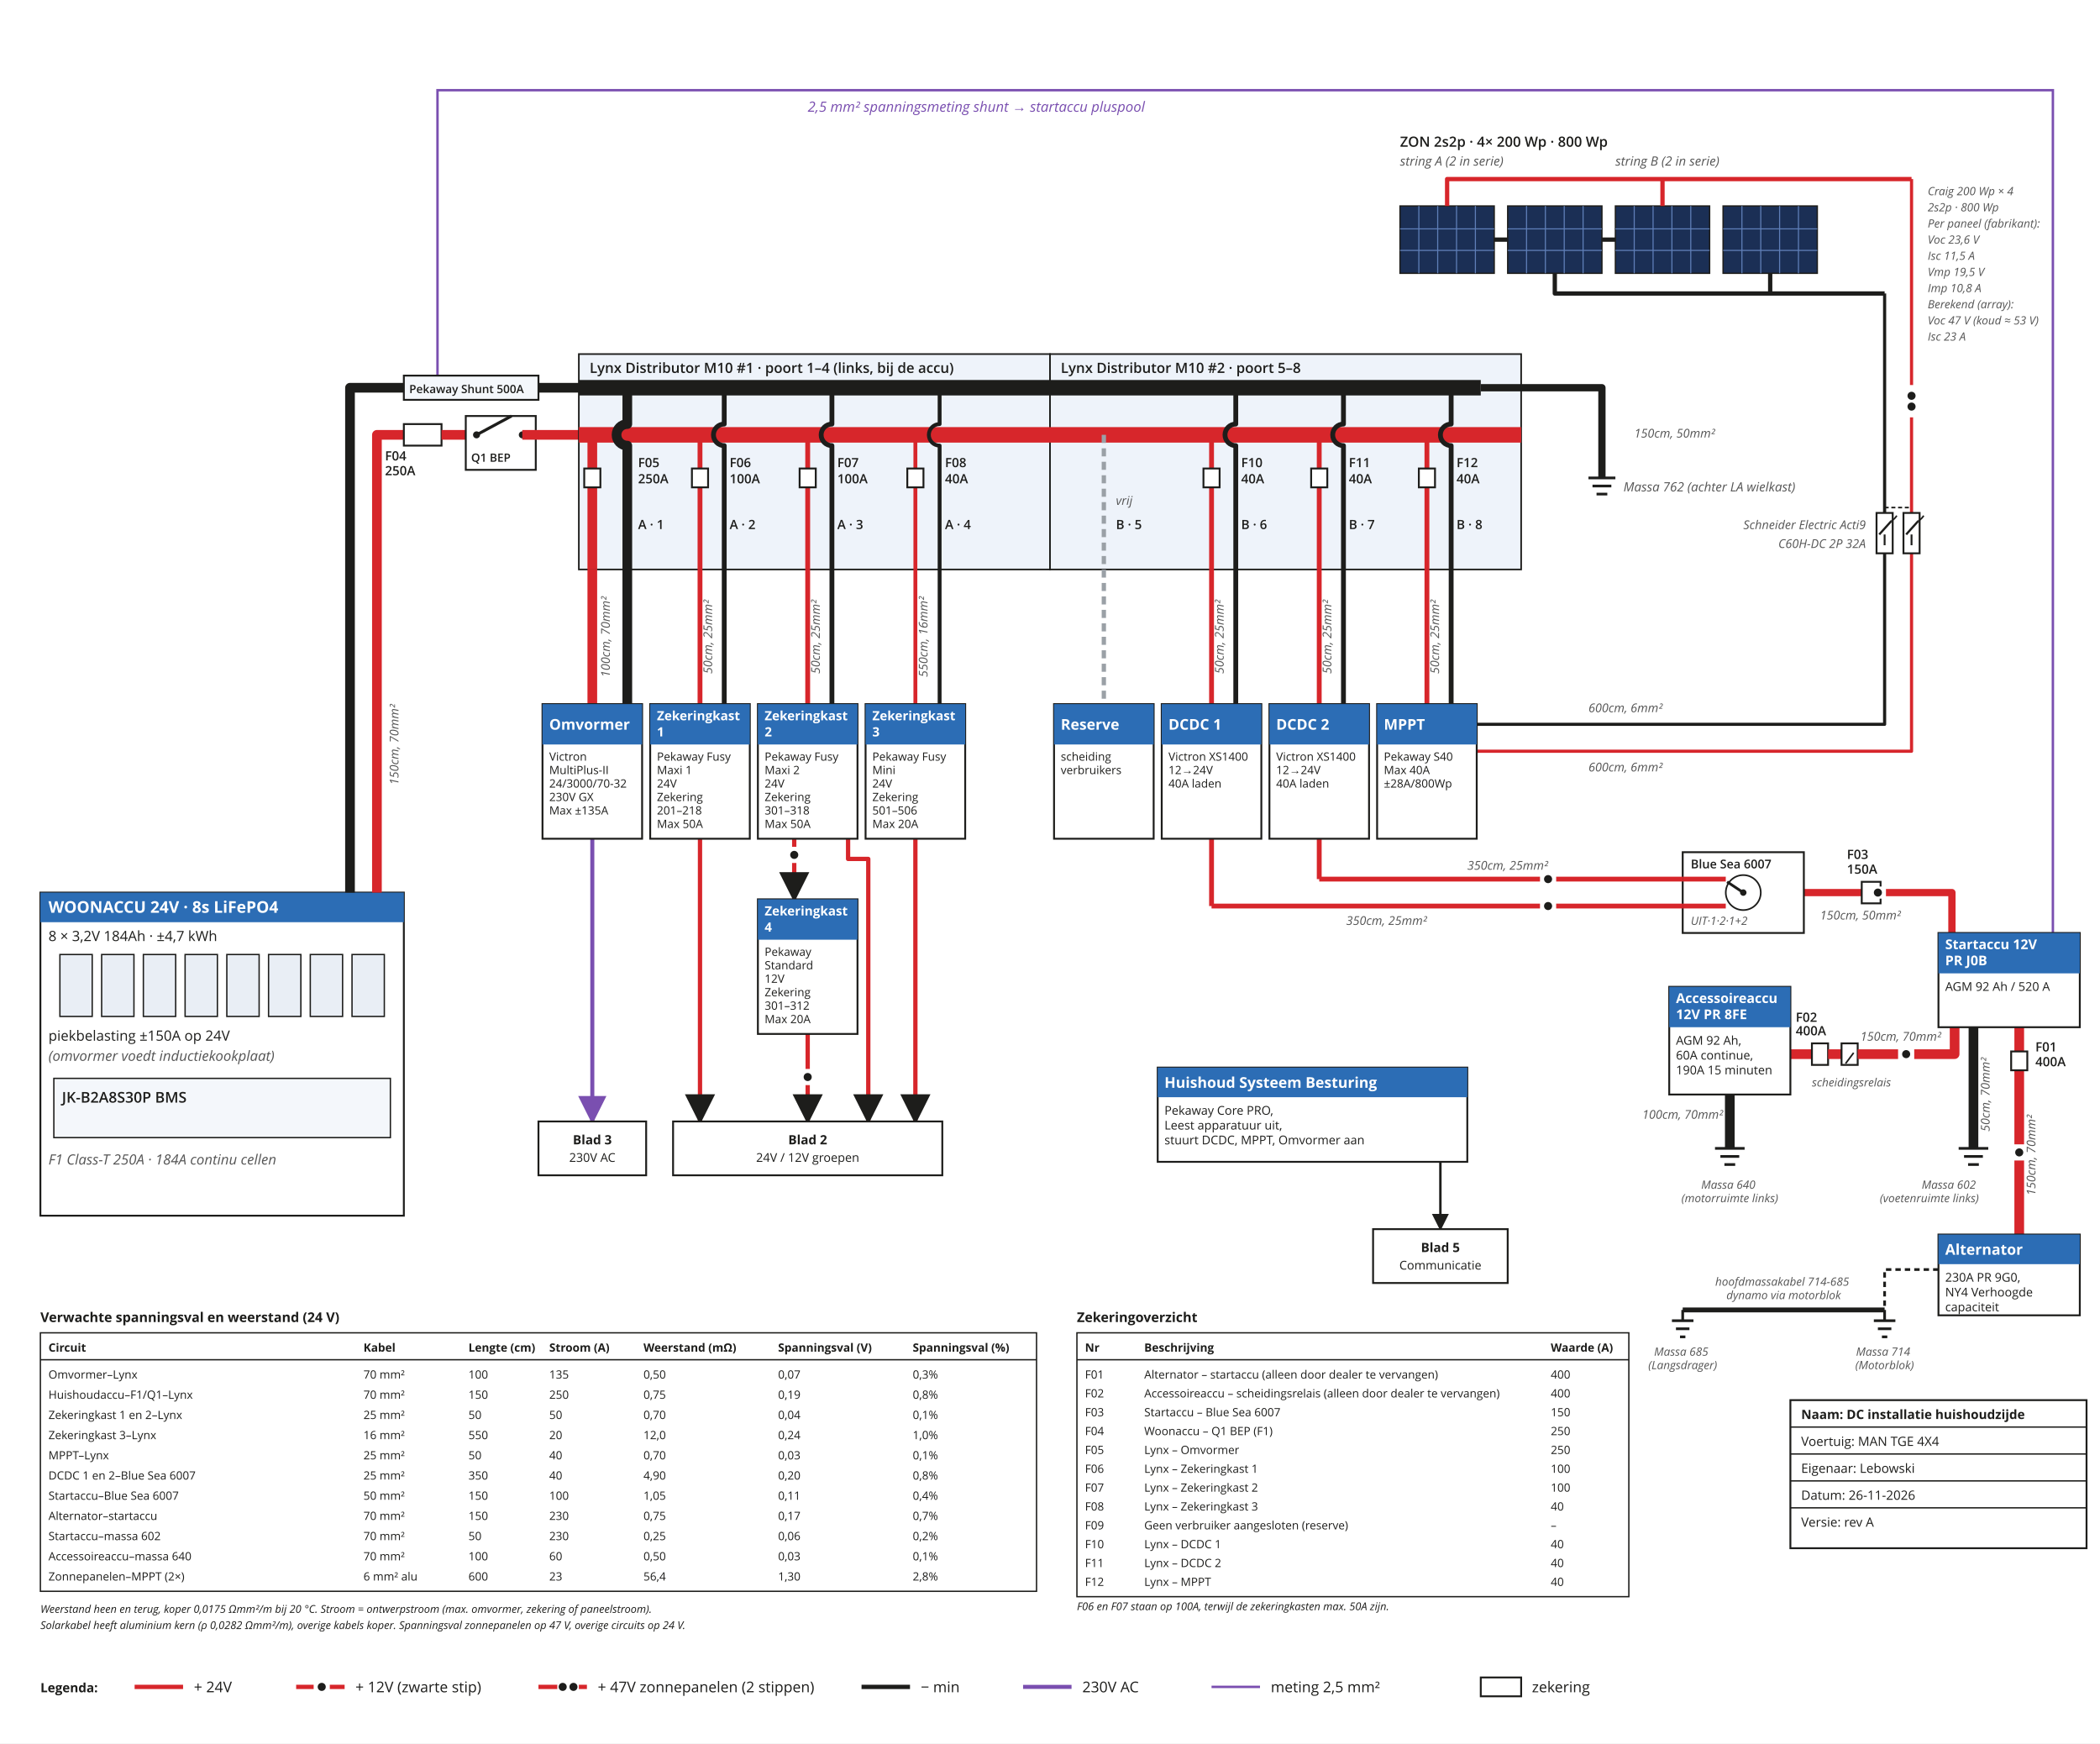
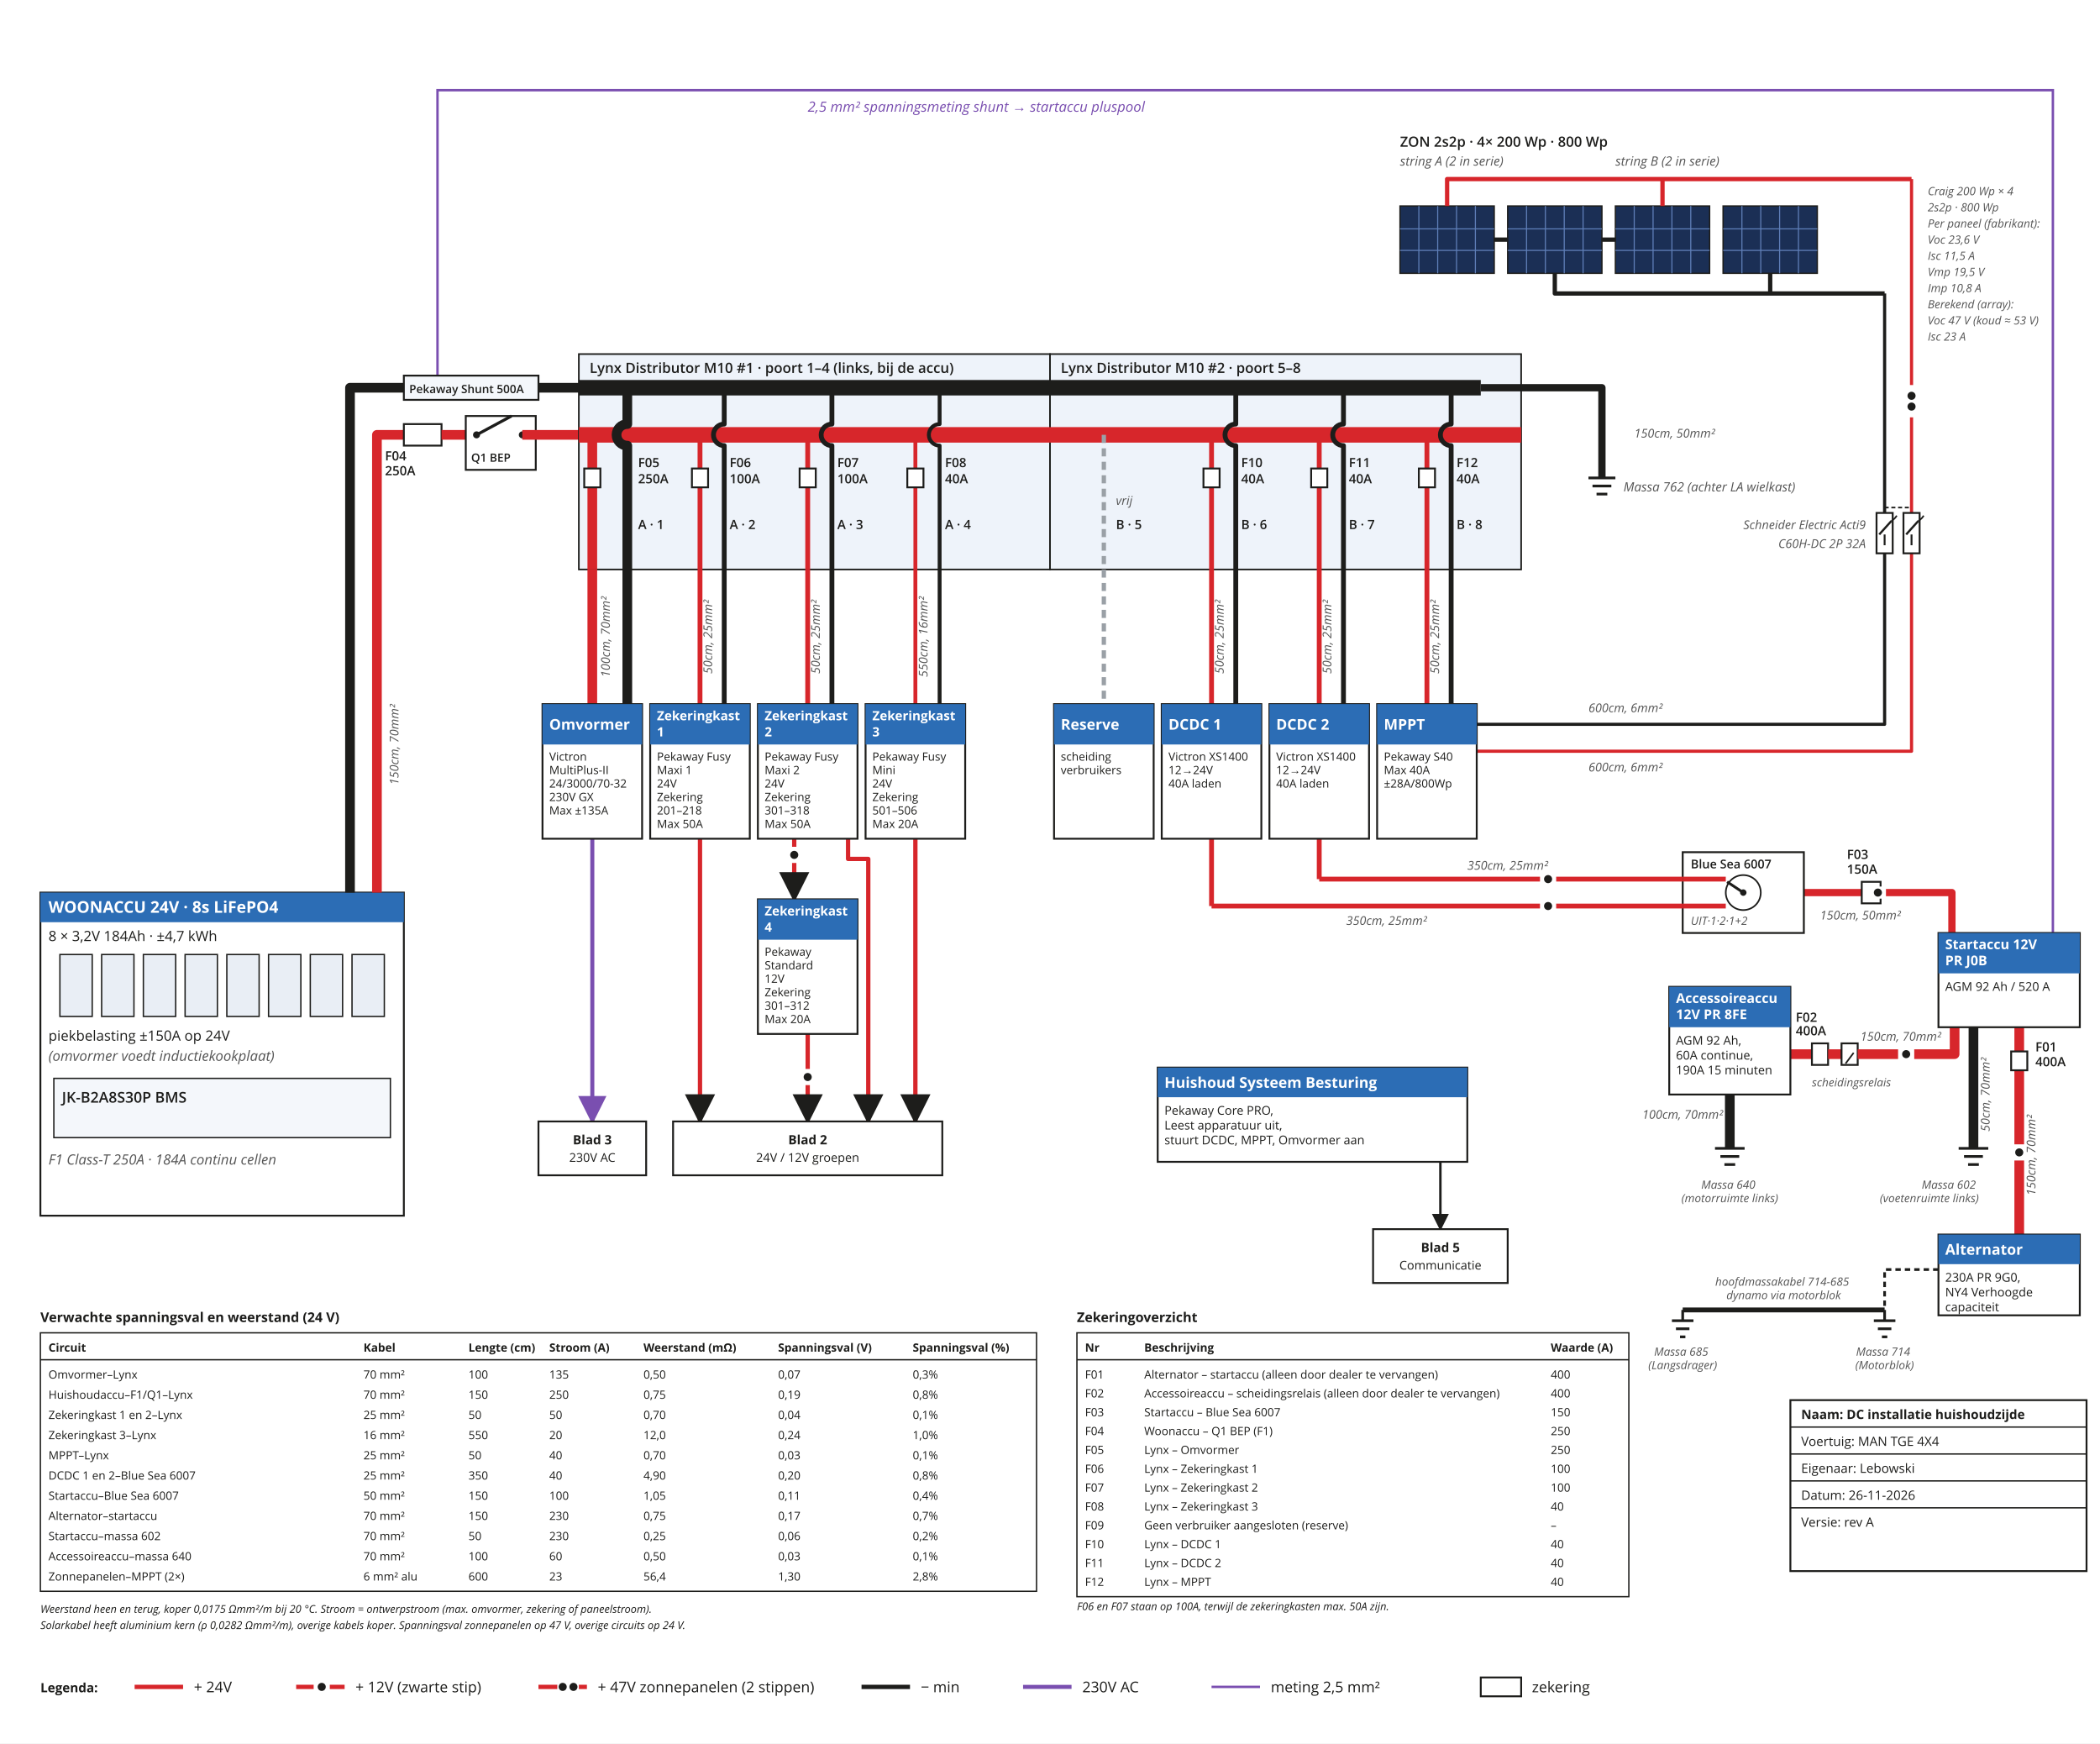
<svg xmlns="http://www.w3.org/2000/svg" viewBox="0 0 1560 1295" role="img" aria-label="Blad 1 energie en laden: woonaccu links onder, Lynx A en B midden met poorten 1 tot 8, zon 2s2p rechtsboven, 12V voertuigdelen rechts.">
  <rect width="100%" height="100%" fill="#fff" />
  <defs>
    <style>.p{stroke:#d7262b;stroke-width:3.2;fill:none;stroke-linejoin:round}
.n{stroke:#1d1d1b;stroke-width:3.2;fill:none;stroke-linejoin:round}
.ac{stroke:#7a4fb0;stroke-width:3;fill:none}
.box{fill:#fff;stroke:#1d1d1b;stroke-width:1.4}
.hd{fill:#2c6db5}
.ht{fill:#fff;font:700 12px 'Open Sans',Arial,sans-serif}
.bt{fill:#1d1d1b;font:400 11px 'Open Sans',Arial,sans-serif}
.lb{fill:#1d1d1b;font:600 11px 'Open Sans',Arial,sans-serif}
.cb{fill:#555;font:italic 400 10.5px 'Open Sans',Arial,sans-serif}
.fz{fill:#fff;stroke:#1d1d1b;stroke-width:1.4}
.fr{fill:#eef3fa;stroke:#1d1d1b;stroke-width:1.2}
.pv{fill:#1b2f55;stroke:#1d1d1b}
</style>
    <marker id="ar" viewBox="0 0 10 10" refX="9" refY="5" markerWidth="7" markerHeight="7" orient="auto-start-reverse">
      <path d="M0 0L10 5L0 10z" fill="#1d1d1b" />
    </marker>
    <marker id="arp" viewBox="0 0 10 10" refX="9" refY="5" markerWidth="7" markerHeight="7" orient="auto-start-reverse">
      <path d="M0 0L10 5L0 10z" fill="#7a4fb0" />
    </marker>
    <g id="pvp">
      <rect width="70" height="50" class="pv" />
      <path d="M0 17H70M0 33H70M14 0V50M28 0V50M42 0V50M56 0V50" stroke="#5f7fb8" stroke-width=".8" />
    </g>
  </defs>
  <g transform="translate(0,93)">
    <use href="#pvp" x="1040" y="60" />
    <use href="#pvp" x="1120" y="60" />
    <use href="#pvp" x="1200" y="60" />
    <use href="#pvp" x="1280" y="60" />
    <path d="M1110 85H1120" class="n" />
    <path d="M1190 85H1200" class="n" />
    <path d="M1075 60V40H1420" class="p" />
    <path d="M1155 110V125H1400" class="n" />
    <path d="M1235 60V40" class="p" />
    <path d="M1315 110V125" class="n" />
    <text x="1432" y="52" class="cb" style="font-size:8.5px">Craig 200 Wp × 4</text>
    <text x="1432" y="64" class="cb" style="font-size:8.5px">2s2p · 800 Wp</text>
    <text x="1432" y="76" class="cb" style="font-size:8.5px">Per paneel (fabrikant):</text>
    <text x="1432" y="88" class="cb" style="font-size:8.5px">Voc 23,6 V</text>
    <text x="1432" y="100" class="cb" style="font-size:8.5px">Isc 11,5 A</text>
    <text x="1432" y="112" class="cb" style="font-size:8.5px">Vmp 19,5 V</text>
    <text x="1432" y="124" class="cb" style="font-size:8.5px">Imp 10,8 A</text>
    <text x="1432" y="136" class="cb" style="font-size:8.5px">Berekend (array):</text>
    <text x="1432" y="148" class="cb" style="font-size:8.5px">Voc 47 V (koud ≈ 53 V)</text>
    <text x="1432" y="160" class="cb" style="font-size:8.5px">Isc 23 A</text>
    <text x="1040" y="30" class="cb" style="font-size:9.5px">string A (2 in serie)</text>
    <text x="1200" y="30" class="cb" style="font-size:9.5px">string B (2 in serie)</text>
    <text x="1040" y="16" class="lb" style="font-size:10.5px">ZON 2s2p · 4× 200 Wp · 800 Wp</text>
    <path d="M1420 40V465H1097" class="p" style="stroke-width:2.34" />
    <rect x="1415.5" y="193" width="9" height="24" fill="#fff" />
    <circle cx="1420" cy="201" r="3" fill="#1d1d1b" />
    <circle cx="1420" cy="209" r="3" fill="#1d1d1b" />
    <text x="1180" y="480" class="cb" style="font-size:9px">600cm, 6mm²</text>
    <path d="M1400 125V445H1097" class="n" style="stroke-width:2.34" />
    <text x="1180" y="436" class="cb" style="font-size:9px">600cm, 6mm²</text>
    <path d="M1400 284H1420" stroke="#1d1d1b" stroke-width="1.2" stroke-dasharray="3 2" />
    <rect x="1394" y="288" width="12" height="30" fill="#fff" stroke="#1d1d1b" stroke-width="1.4" />
    <path d="M1400 312V304" stroke="#1d1d1b" stroke-width="1.4" />
    <path d="M1396 304L1405 294" stroke="#1d1d1b" stroke-width="1.6" />
    <path d="M1405 294Q1408 292 1409 290" stroke="#1d1d1b" stroke-width="1.2" fill="none" />
    <rect x="1414" y="288" width="12" height="30" fill="#fff" stroke="#1d1d1b" stroke-width="1.4" />
    <path d="M1420 312V304" stroke="#1d1d1b" stroke-width="1.4" />
    <path d="M1416 304L1425 294" stroke="#1d1d1b" stroke-width="1.6" />
    <path d="M1425 294Q1428 292 1429 290" stroke="#1d1d1b" stroke-width="1.2" fill="none" />
    <path d="M1070 770V820" stroke="#1d1d1b" stroke-width="1.8" marker-end="url(#ar)" />
    <rect x="1020" y="820" width="100" height="40" class="box" />
    <text x="1070" y="837" text-anchor="middle" class="ht" style="font-size:9.5px;fill:#1d1d1b">Blad 5</text>
    <text x="1070" y="850" text-anchor="middle" class="bt" style="font-size:9px">Communicatie</text>
    <text x="1386" y="300" class="cb" style="font-size:9px" text-anchor="end">Schneider Electric Acti9</text>
    <text x="1386" y="314" class="cb" style="font-size:9px" text-anchor="end">C60H-DC 2P 32A</text>
    <path d="M325 187V-26H1525V600" stroke="#7a4fb0" stroke-width="1.8" fill="none" />
    <text x="600" y="-10" class="cb" style="fill:#7a4fb0">2,5 mm² spanningsmeting shunt → startaccu pluspool</text>
    <g transform="translate(0,-70)">
      <rect x="30" y="640" width="270" height="240" class="box" />
      <rect x="30" y="640" width="270" height="22" class="hd" />
      <text x="36" y="655" class="ht">WOONACCU 24V · 8s LiFePO4</text>
      <text x="36" y="676" class="bt" style="font-size:10.5px">8 × 3,2V 184Ah · ±4,7 kWh</text>
      <rect x="44.5" y="686" width="24" height="46" fill="#e9eef5" stroke="#1d1d1b" />
      <rect x="75.5" y="686" width="24" height="46" fill="#e9eef5" stroke="#1d1d1b" />
      <rect x="106.5" y="686" width="24" height="46" fill="#e9eef5" stroke="#1d1d1b" />
      <rect x="137.5" y="686" width="24" height="46" fill="#e9eef5" stroke="#1d1d1b" />
      <rect x="168.5" y="686" width="24" height="46" fill="#e9eef5" stroke="#1d1d1b" />
      <rect x="199.5" y="686" width="24" height="46" fill="#e9eef5" stroke="#1d1d1b" />
      <rect x="230.5" y="686" width="24" height="46" fill="#e9eef5" stroke="#1d1d1b" />
      <rect x="261.5" y="686" width="24" height="46" fill="#e9eef5" stroke="#1d1d1b" />
      <text x="36" y="750" class="bt" style="font-size:10.5px">piekbelasting ±150A op 24V</text>
      <text x="36" y="765" class="cb">(omvormer voedt inductiekookplaat)</text>
      <rect x="40" y="778" width="250" height="44" fill="#f4f7fb" stroke="#1d1d1b" />
      <text x="46" y="796" class="lb">JK-B2A8S30P BMS</text>
      <text x="36" y="842" class="cb">F1 Class-T 250A · 184A continu cellen</text>
    </g>
    <path d="M260 570V195H300" class="n" style="stroke-width:7.2" />
    <path d="M280 570V230H300" class="p" style="stroke-width:7.2" />
    <text transform="translate(296,460) rotate(-90)" text-anchor="middle" class="cb" style="font-size:9px">150cm, 70mm²</text>
    <path d="M400 195H430" class="n" style="stroke-width:7.2" />
    <rect x="300" y="186" width="100" height="18" class="box" style="fill:#f4f7fb" />
    <text x="304" y="199" class="lb" style="font-size:8.5px">Pekaway Shunt 500A</text>
    <rect x="300" y="222" width="28" height="16" class="fz" />
    <text x="286" y="249" class="lb" style="font-size:9.5px">F04</text>
    <text x="286" y="260" class="lb" style="font-size:9.5px">250A</text>
    <path d="M328 230H346" class="p" style="stroke-width:7.2" />
    <rect x="346" y="216" width="52" height="40" fill="none" stroke="#1d1d1b" stroke-width="1.4" />
    <circle cx="354" cy="230" r="2.6" fill="#1d1d1b" />
    <circle cx="388" cy="230" r="2.6" fill="#1d1d1b" />
    <path d="M354 230L380 216" stroke="#1d1d1b" stroke-width="2.2" />
    <path d="M388 230H430" class="p" style="stroke-width:7.2" />
    <text x="350" y="250" class="lb" style="font-size:8.5px">Q1 BEP</text>
    <rect x="430" y="170" width="350" height="160" class="fr" />
    <text x="438" y="184" class="lb" style="font-size:10.5px">Lynx Distributor M10 #1 · poort 1–4 (links, bij de accu)</text>
    <rect x="780" y="170" width="350" height="160" class="fr" />
    <text x="788" y="184" class="lb" style="font-size:10.5px">Lynx Distributor M10 #2 · poort 5–8</text>
    <path d="M430 195H1100" class="n" style="stroke-width:11.5" />
    <path d="M430 230H1130" class="p" style="stroke-width:11.5" />
    <path d="M1100 195H1190V262" class="n" style="stroke-width:5.4" />
    <text x="1214" y="232" class="cb" style="font-size:9px">150cm, 50mm²</text>
    <path d="M1180 262H1200M1183 268H1197M1186 274H1194" stroke="#1d1d1b" stroke-width="2" />
    <text x="1206" y="272" class="cb" style="font-size:9.5px">Massa 762 (achter LA wielkast)</text>
    <path d="M466 430V238a8 8 0 0 1 0-16V195" class="n" style="stroke-width:7.2" />
    <path d="M538 430V238a8 8 0 0 1 0-16V195" class="n" style="stroke-width:3.6" />
    <path d="M618 430V238a8 8 0 0 1 0-16V195" class="n" style="stroke-width:3.6" />
    <path d="M698 430V238a8 8 0 0 1 0-16V195" class="n" style="stroke-width:2.88" />
    <path d="M918 430V238a8 8 0 0 1 0-16V195" class="n" style="stroke-width:3.6" />
    <path d="M998 430V238a8 8 0 0 1 0-16V195" class="n" style="stroke-width:3.6" />
    <path d="M1078 430V238a8 8 0 0 1 0-16V195" class="n" style="stroke-width:3.6" />
    <path d="M440 230V330" class="p" style="stroke-width:7.2" />
    <rect x="434" y="255" width="12" height="14" class="fz" />
    <text x="474" y="254" class="lb" style="font-size:9.5px">F05</text>
    <text x="474" y="266" class="lb" style="font-size:9.5px">250A</text>
    <text x="474" y="300" class="lb" style="font-size:9.5px">A · 1</text>
    <path d="M440 330V430" class="p" style="stroke-width:7.2" />
    <path d="M520 230V330" class="p" style="stroke-width:3.6" />
    <rect x="514" y="255" width="12" height="14" class="fz" />
    <text x="542" y="254" class="lb" style="font-size:9.5px">F06</text>
    <text x="542" y="266" class="lb" style="font-size:9.5px">100A</text>
    <text x="542" y="300" class="lb" style="font-size:9.5px">A · 2</text>
    <path d="M520 330V430" class="p" style="stroke-width:3.6" />
    <path d="M600 230V330" class="p" style="stroke-width:3.6" />
    <rect x="594" y="255" width="12" height="14" class="fz" />
    <text x="622" y="254" class="lb" style="font-size:9.5px">F07</text>
    <text x="622" y="266" class="lb" style="font-size:9.5px">100A</text>
    <text x="622" y="300" class="lb" style="font-size:9.5px">A · 3</text>
    <path d="M600 330V430" class="p" style="stroke-width:3.6" />
    <path d="M680 230V330" class="p" style="stroke-width:2.88" />
    <rect x="674" y="255" width="12" height="14" class="fz" />
    <text x="702" y="254" class="lb" style="font-size:9.5px">F08</text>
    <text x="702" y="266" class="lb" style="font-size:9.5px">40A</text>
    <text x="702" y="300" class="lb" style="font-size:9.5px">A · 4</text>
    <path d="M680 330V430" class="p" style="stroke-width:2.88" />
    <path d="M820 230V330" class="p" style="stroke:#9aa0a6;stroke-dasharray:6 4" />
    <text x="829" y="282" class="cb" style="font-size:9px">vrij</text>
    <text x="829" y="300" class="lb" style="font-size:9.5px">B · 5</text>
    <path d="M820 330V430" class="p" style="stroke:#9aa0a6;stroke-dasharray:6 4" />
    <path d="M900 230V330" class="p" style="stroke-width:3.6" />
    <rect x="894" y="255" width="12" height="14" class="fz" />
    <text x="922" y="254" class="lb" style="font-size:9.5px">F10</text>
    <text x="922" y="266" class="lb" style="font-size:9.5px">40A</text>
    <text x="922" y="300" class="lb" style="font-size:9.5px">B · 6</text>
    <path d="M900 330V430" class="p" style="stroke-width:3.6" />
    <path d="M980 230V330" class="p" style="stroke-width:3.6" />
    <rect x="974" y="255" width="12" height="14" class="fz" />
    <text x="1002" y="254" class="lb" style="font-size:9.5px">F11</text>
    <text x="1002" y="266" class="lb" style="font-size:9.5px">40A</text>
    <text x="1002" y="300" class="lb" style="font-size:9.5px">B · 7</text>
    <path d="M980 330V430" class="p" style="stroke-width:3.6" />
    <path d="M1060 230V330" class="p" style="stroke-width:3.6" />
    <rect x="1054" y="255" width="12" height="14" class="fz" />
    <text x="1082" y="254" class="lb" style="font-size:9.5px">F12</text>
    <text x="1082" y="266" class="lb" style="font-size:9.5px">40A</text>
    <text x="1082" y="300" class="lb" style="font-size:9.5px">B · 8</text>
    <path d="M1060 330V430" class="p" style="stroke-width:3.6" />
    <path d="M440 530V740" class="ac" marker-end="url(#arp)" />
    <path d="M520 530V740" class="p" marker-end="url(#ar)" />
    <path d="M630 530V545H645V740" class="p" marker-end="url(#ar)" />
    <path d="M590 530V575" class="p" marker-end="url(#ar)" />
    <rect x="585.5" y="536" width="9" height="12" fill="#fff" />
    <circle cx="590" cy="542" r="3" fill="#1d1d1b" />
    <path d="M600 675V740" class="p" marker-end="url(#ar)" />
    <rect x="595.5" y="701" width="9" height="12" fill="#fff" />
    <circle cx="600" cy="707" r="3" fill="#1d1d1b" />
    <path d="M680 530V740" class="p" marker-end="url(#ar)" />
    <path d="M1450 600V570H1340" class="p" style="stroke-width:5.4" />
    <rect x="1383" y="562" width="14" height="16" class="fz" />
    <text x="1372" y="545" class="lb" style="font-size:9.5px">F03</text>
    <text x="1372" y="556" class="lb" style="font-size:9.5px">150A</text>
    <text x="1352" y="590" class="cb" style="font-size:9px">150cm, 50mm²</text>
    <rect x="1250" y="540" width="90" height="60" class="box" />
    <circle cx="1295" cy="570" r="13" fill="#fff" stroke="#1d1d1b" stroke-width="1.2" />
    <circle cx="1295" cy="570" r="2.4" fill="#1d1d1b" />
    <path d="M1295 570L1283 562" stroke="#1d1d1b" stroke-width="2" />
    <text x="1256" y="552" class="lb" style="font-size:9px">Blue Sea 6007</text>
    <text x="1256" y="594" class="cb" style="font-size:8.5px">UIT·1·2·1+2</text>
    <path d="M1250 560H1282" class="p" style="stroke-width:3.6" />
    <path d="M1250 580H1282" class="p" style="stroke-width:3.6" />
    <path d="M980 560V530" class="p" style="stroke-width:3.6" />
    <path d="M980 560H1250" class="p" style="stroke-width:3.6" />
    <path d="M900 580V530" class="p" style="stroke-width:3.6" />
    <path d="M900 580H1250" class="p" style="stroke-width:3.6" />
    <text x="1090" y="553" class="cb" style="font-size:9px">350cm, 25mm²</text>
    <text x="1000" y="594" class="cb" style="font-size:9px">350cm, 25mm²</text>
    <path d="M1330 690H1346" class="p" style="stroke-width:7.2" />
    <rect x="1346" y="682" width="12" height="16" class="fz" />
    <text x="1334" y="666" class="lb" style="font-size:9.5px">F02</text>
    <text x="1334" y="676" class="lb" style="font-size:9.5px">400A</text>
    <path d="M1358 690H1368" class="p" style="stroke-width:7.2" />
    <rect x="1368" y="682" width="12" height="16" class="fz" />
    <path d="M1371 697L1377 689" stroke="#1d1d1b" stroke-width="1.2" />
    <text x="1346" y="714" class="cb" style="font-size:8.5px">scheidingsrelais</text>
    <path d="M1380 690H1452V670" class="p" style="stroke-width:7.2" />
    <text x="1412" y="680" text-anchor="middle" class="cb" style="font-size:9px">150cm, 70mm²</text>
    <path d="M1466 670V760" class="n" style="stroke-width:7.2" />
    <path d="M1455 760H1477M1459 766H1473M1462 772H1470" stroke="#1d1d1b" stroke-width="2" />
    <text x="1470" y="790" text-anchor="end" class="cb" style="font-size:8.5px">
      <tspan x="1470" dy="0">Massa 602</tspan>
      <tspan x="1470" dy="10">(voetenruimte links)</tspan>
    </text>
    <path d="M1440 850H1400V880" stroke="#1d1d1b" stroke-width="2" stroke-dasharray="4 3" fill="none" />
    <path d="M1400 880H1250" class="n" style="stroke-width:3.6" />
    <text x="1325" y="862" text-anchor="middle" class="cb" style="font-size:8.5px">
      <tspan x="1325" dy="0">hoofdmassakabel 714-685</tspan>
      <tspan x="1325" dy="10">dynamo via motorblok</tspan>
    </text>
    <path d="M1400 880V888M1392 888H1408M1395 894H1405M1398 900H1402" stroke="#1d1d1b" stroke-width="2" />
    <text x="1400" y="914" text-anchor="middle" class="cb" style="font-size:8.5px">
      <tspan x="1400" dy="0">Massa 714</tspan>
      <tspan x="1400" dy="10">(Motorblok)</tspan>
    </text>
    <path d="M1250 880V888M1242 888H1258M1245 894H1255M1248 900H1252" stroke="#1d1d1b" stroke-width="2" />
    <text x="1250" y="914" text-anchor="middle" class="cb" style="font-size:8.5px">
      <tspan x="1250" dy="0">Massa 685</tspan>
      <tspan x="1250" dy="10">(Langsdrager)</tspan>
    </text>
    <path d="M1285 720V760" class="n" style="stroke-width:7.2" />
    <path d="M1274 760H1296M1278 766H1292M1281 772H1289" stroke="#1d1d1b" stroke-width="2" />
    <text x="1280" y="738" text-anchor="end" class="cb" style="font-size:9px">100cm, 70mm²</text>
    <text x="1285" y="790" text-anchor="middle" class="cb" style="font-size:8.5px">
      <tspan x="1285" dy="0">Massa 640</tspan>
      <tspan x="1285" dy="10">(motorruimte links)</tspan>
    </text>
    <path d="M1500 824V702" class="p" style="stroke-width:7.2" />
    <path d="M1500 688V670" class="p" style="stroke-width:7.2" />
    <rect x="1389" y="565.5" width="12" height="9" fill="#fff" />
    <circle cx="1395" cy="570" r="3" fill="#1d1d1b" />
    <rect x="1144" y="575.5" width="12" height="9" fill="#fff" />
    <circle cx="1150" cy="580" r="3" fill="#1d1d1b" />
    <rect x="1144" y="555.5" width="12" height="9" fill="#fff" />
    <circle cx="1150" cy="560" r="3" fill="#1d1d1b" />
    <rect x="1410" y="685.5" width="12" height="9" fill="#fff" />
    <circle cx="1416" cy="690" r="3" fill="#1d1d1b" />
    <rect x="1495.5" y="757" width="9" height="12" fill="#fff" />
    <circle cx="1500" cy="763" r="3" fill="#1d1d1b" />
    <rect x="1494" y="688" width="12" height="14" class="fz" style="fill:#fff" />
    <text x="1512" y="688" class="lb" style="font-size:9.5px">F01</text>
    <text x="1512" y="699" class="lb" style="font-size:9.5px">400A</text>
    <text transform="translate(1478,720) rotate(-90)" text-anchor="middle" class="cb" style="font-size:9px">50cm, 70mm²</text>
    <text transform="translate(1512,765) rotate(-90)" text-anchor="middle" class="cb" style="font-size:9px">150cm, 70mm²</text>
    <g transform="translate(30,1152)">
      <text x="0" y="12" class="bt" style="font-size:9.5px;font-weight:700;fill:#1d1d1b">Legenda:</text>
      <g transform="translate(70,0)">
        <path d="M0 8H36" class="p" />
        <text x="44" y="12" class="bt">+ 24V</text>
        <path d="M120 8H133M145 8H156" class="p" />
        <circle cx="139" cy="8" r="3" fill="#1d1d1b" />
        <text x="164" y="12" class="bt">+ 12V (zwarte stip)</text>
        <path d="M300 8H336" class="p" />
        <rect x="314" y="3.5" width="16" height="9" fill="#fff" />
        <circle cx="318" cy="8" r="3" fill="#1d1d1b" />
        <circle cx="326" cy="8" r="3" fill="#1d1d1b" />
        <text x="344" y="12" class="bt">+ 47V zonnepanelen (2 stippen)</text>
        <path d="M540 8H576" class="n" />
        <text x="584" y="12" class="bt">− min</text>
        <path d="M660 8H696" class="ac" />
        <text x="704" y="12" class="bt">230V AC</text>
        <path d="M800 8H836" stroke="#7a4fb0" stroke-width="1.8" />
        <text x="844" y="12" class="bt">meting 2,5 mm²</text>
        <rect x="1000" y="1" width="30" height="14" class="fz" />
        <text x="1038" y="12" class="bt">zekering</text>
      </g>
    </g>
    <rect x="403" y="430" width="74" height="100" class="box" />
    <rect x="403" y="430" width="74" height="30" class="hd" />
    <text x="408" y="449" class="ht" style="font-size:11px">Omvormer</text>
    <text x="408" y="472" class="bt" style="font-size:8.5px">Victron</text>
    <text x="408" y="482" class="bt" style="font-size:8.5px">MultiPlus-II</text>
    <text x="408" y="492" class="bt" style="font-size:8.5px">24/3000/70-32</text>
    <text x="408" y="502" class="bt" style="font-size:8.5px">230V GX</text>
    <text x="408" y="512" class="bt" style="font-size:8.5px">Max ±135A</text>
    <rect x="483" y="430" width="74" height="100" class="box" />
    <rect x="483" y="430" width="74" height="30" class="hd" />
    <text x="488" y="442" class="ht" style="font-size:9.5px">Zekeringkast</text>
    <text x="488" y="454" class="ht" style="font-size:9.5px">1</text>
    <text x="488" y="472" class="bt" style="font-size:8.5px">Pekaway Fusy</text>
    <text x="488" y="482" class="bt" style="font-size:8.5px">Maxi 1</text>
    <text x="488" y="492" class="bt" style="font-size:8.5px">24V</text>
    <text x="488" y="502" class="bt" style="font-size:8.5px">Zekering</text>
    <text x="488" y="512" class="bt" style="font-size:8.5px">201–218</text>
    <text x="488" y="522" class="bt" style="font-size:8.5px">Max 50A</text>
    <rect x="563" y="430" width="74" height="100" class="box" />
    <rect x="563" y="430" width="74" height="30" class="hd" />
    <text x="568" y="442" class="ht" style="font-size:9.5px">Zekeringkast</text>
    <text x="568" y="454" class="ht" style="font-size:9.5px">2</text>
    <text x="568" y="472" class="bt" style="font-size:8.5px">Pekaway Fusy</text>
    <text x="568" y="482" class="bt" style="font-size:8.5px">Maxi 2</text>
    <text x="568" y="492" class="bt" style="font-size:8.5px">24V</text>
    <text x="568" y="502" class="bt" style="font-size:8.5px">Zekering</text>
    <text x="568" y="512" class="bt" style="font-size:8.5px">301–318</text>
    <text x="568" y="522" class="bt" style="font-size:8.5px">Max 50A</text>
    <rect x="563" y="575" width="74" height="100" class="box" />
    <rect x="563" y="575" width="74" height="30" class="hd" />
    <text x="568" y="587" class="ht" style="font-size:9.5px">Zekeringkast</text>
    <text x="568" y="599" class="ht" style="font-size:9.5px">4</text>
    <text x="568" y="617" class="bt" style="font-size:8.5px">Pekaway</text>
    <text x="568" y="627" class="bt" style="font-size:8.5px">Standard</text>
    <text x="568" y="637" class="bt" style="font-size:8.5px">12V</text>
    <text x="568" y="647" class="bt" style="font-size:8.5px">Zekering</text>
    <text x="568" y="657" class="bt" style="font-size:8.5px">301–312</text>
    <text x="568" y="667" class="bt" style="font-size:8.5px">Max 20A</text>
    <rect x="643" y="430" width="74" height="100" class="box" />
    <rect x="643" y="430" width="74" height="30" class="hd" />
    <text x="648" y="442" class="ht" style="font-size:9.5px">Zekeringkast</text>
    <text x="648" y="454" class="ht" style="font-size:9.5px">3</text>
    <text x="648" y="472" class="bt" style="font-size:8.5px">Pekaway Fusy</text>
    <text x="648" y="482" class="bt" style="font-size:8.5px">Mini</text>
    <text x="648" y="492" class="bt" style="font-size:8.5px">24V</text>
    <text x="648" y="502" class="bt" style="font-size:8.5px">Zekering</text>
    <text x="648" y="512" class="bt" style="font-size:8.5px">501–506</text>
    <text x="648" y="522" class="bt" style="font-size:8.5px">Max 20A</text>
    <rect x="783" y="430" width="74" height="100" class="box" />
    <rect x="783" y="430" width="74" height="30" class="hd" />
    <text x="788" y="449" class="ht" style="font-size:11px">Reserve</text>
    <text x="788" y="472" class="bt" style="font-size:8.5px">scheiding</text>
    <text x="788" y="482" class="bt" style="font-size:8.5px">verbruikers</text>
    <rect x="863" y="430" width="74" height="100" class="box" />
    <rect x="863" y="430" width="74" height="30" class="hd" />
    <text x="868" y="449" class="ht" style="font-size:11px">DCDC 1</text>
    <text x="868" y="472" class="bt" style="font-size:8.5px">Victron XS1400</text>
    <text x="868" y="482" class="bt" style="font-size:8.5px">12→24V</text>
    <text x="868" y="492" class="bt" style="font-size:8.5px">40A laden</text>
    <rect x="943" y="430" width="74" height="100" class="box" />
    <rect x="943" y="430" width="74" height="30" class="hd" />
    <text x="948" y="449" class="ht" style="font-size:11px">DCDC 2</text>
    <text x="948" y="472" class="bt" style="font-size:8.5px">Victron XS1400</text>
    <text x="948" y="482" class="bt" style="font-size:8.5px">12→24V</text>
    <text x="948" y="492" class="bt" style="font-size:8.5px">40A laden</text>
    <rect x="1023" y="430" width="74" height="100" class="box" />
    <rect x="1023" y="430" width="74" height="30" class="hd" />
    <text x="1028" y="449" class="ht" style="font-size:11px">MPPT</text>
    <text x="1028" y="472" class="bt" style="font-size:8.5px">Pekaway S40</text>
    <text x="1028" y="482" class="bt" style="font-size:8.5px">Max 40A</text>
    <text x="1028" y="492" class="bt" style="font-size:8.5px">±28A/800Wp</text>
    <text transform="translate(453,380) rotate(-90)" text-anchor="middle" class="cb" style="font-size:9px">100cm, 70mm²</text>
    <text transform="translate(529,380) rotate(-90)" text-anchor="middle" class="cb" style="font-size:9px">50cm, 25mm²</text>
    <text transform="translate(609,380) rotate(-90)" text-anchor="middle" class="cb" style="font-size:9px">50cm, 25mm²</text>
    <text transform="translate(689,380) rotate(-90)" text-anchor="middle" class="cb" style="font-size:9px">550cm, 16mm²</text>
    <text transform="translate(909,380) rotate(-90)" text-anchor="middle" class="cb" style="font-size:9px">50cm, 25mm²</text>
    <text transform="translate(989,380) rotate(-90)" text-anchor="middle" class="cb" style="font-size:9px">50cm, 25mm²</text>
    <text transform="translate(1069,380) rotate(-90)" text-anchor="middle" class="cb" style="font-size:9px">50cm, 25mm²</text>
    <rect x="400" y="740" width="80" height="40" class="box" />
    <text x="440" y="757" text-anchor="middle" class="ht" style="font-size:9.5px;fill:#1d1d1b">Blad 3</text>
    <text x="440" y="770" text-anchor="middle" class="bt" style="font-size:9px">230V AC</text>
    <rect x="500" y="740" width="200" height="40" class="box" />
    <text x="600" y="757" text-anchor="middle" class="ht" style="font-size:9.5px;fill:#1d1d1b">Blad 2</text>
    <text x="600" y="770" text-anchor="middle" class="bt" style="font-size:9px">24V / 12V groepen</text>
    <rect x="1440" y="600" width="105" height="70" class="box" />
    <rect x="1440" y="600" width="105" height="30" class="hd" />
    <text x="1445" y="612" class="ht" style="font-size:10px">Startaccu 12V</text>
    <text x="1445" y="624" class="ht" style="font-size:10px">PR J0B</text>
    <text x="1445" y="643" class="bt" style="font-size:9px">AGM 92 Ah / 520 A</text>
    <rect x="1240" y="640" width="90" height="80" class="box" />
    <rect x="1240" y="640" width="90" height="30" class="hd" />
    <text x="1245" y="652" class="ht" style="font-size:10px">Accessoireaccu</text>
    <text x="1245" y="664" class="ht" style="font-size:10px">12V PR 8FE</text>
    <text x="1245" y="683" class="bt" style="font-size:9px">AGM 92 Ah,</text>
    <text x="1245" y="694" class="bt" style="font-size:9px">60A continue,</text>
    <text x="1245" y="705" class="bt" style="font-size:9px">190A 15 minuten</text>
    <rect x="1440" y="824" width="105" height="60" class="box" />
    <rect x="1440" y="824" width="105" height="22" class="hd" />
    <text x="1445" y="839" class="ht" style="font-size:11px">Alternator</text>
    <text x="1445" y="859" class="bt" style="font-size:9px">230A PR 9G0,</text>
    <text x="1445" y="870" class="bt" style="font-size:9px">NY4 Verhoogde</text>
    <text x="1445" y="881" class="bt" style="font-size:9px">capaciteit</text>
    <rect x="860" y="700" width="230" height="70" class="box" />
    <rect x="860" y="700" width="230" height="22" class="hd" />
    <text x="865" y="715" class="ht" style="font-size:11px">Huishoud Systeem Besturing</text>
    <text x="865" y="735" class="bt" style="font-size:9px">Pekaway Core PRO,</text>
    <text x="865" y="746" class="bt" style="font-size:9px">Leest apparatuur uit,</text>
    <text x="865" y="757" class="bt" style="font-size:9px">stuurt DCDC, MPPT, Omvormer aan</text>
  </g>
  <g font-family="Open Sans,Arial,sans-serif">
-     <rect x="1330" y="1040" width="220" height="110" fill="#fff" stroke="#1d1d1b" stroke-width="1.4" />
+     <rect x="1330" y="1040" width="220" height="127" fill="#fff" stroke="#1d1d1b" stroke-width="1.4" />
    <path d="M1330 1060H1550M1330 1080H1550M1330 1100H1550M1330 1120H1550" stroke="#1d1d1b" stroke-width="1" />
    <text x="1338" y="1054" font-size="9.5" font-weight="700" fill="#1d1d1b">Naam: DC installatie huishoudzijde</text>
    <text x="1338" y="1074" font-size="9.5" fill="#1d1d1b">Voertuig: MAN TGE 4X4</text>
    <text x="1338" y="1114" font-size="9.5" fill="#1d1d1b">Datum: 26-11-2026</text>
    <text x="1338" y="1134" font-size="9.5" fill="#1d1d1b">Versie: rev A</text>
    <text x="1338" y="1094" font-size="9.5" fill="#1d1d1b">Eigenaar: Lebowski</text>
  </g>
  <g transform="translate(30,970)" font-family="Open Sans,Arial,sans-serif">
    <text x="0" y="12" style="font-size:10px;font-weight:700;fill:#1d1d1b">Verwachte spanningsval en weerstand (24 V)</text>
    <rect x="0" y="20" width="740" height="192" fill="#fff" stroke="#1d1d1b" stroke-width="1" />
    <path d="M0 40H740" stroke="#1d1d1b" stroke-width="1" />
    <text x="6" y="34" style="font-size:8.5px;font-weight:700;fill:#1d1d1b">Circuit</text>
    <text x="240" y="34" style="font-size:8.5px;font-weight:700;fill:#1d1d1b">Kabel</text>
    <text x="318" y="34" style="font-size:8.5px;font-weight:700;fill:#1d1d1b">Lengte (cm)</text>
    <text x="378" y="34" style="font-size:8.5px;font-weight:700;fill:#1d1d1b">Stroom (A)</text>
    <text x="448" y="34" style="font-size:8.5px;font-weight:700;fill:#1d1d1b">Weerstand (mΩ)</text>
    <text x="548" y="34" style="font-size:8.5px;font-weight:700;fill:#1d1d1b">Spanningsval (V)</text>
    <text x="648" y="34" style="font-size:8.5px;font-weight:700;fill:#1d1d1b">Spanningsval (%)</text>
    <text x="6" y="54" style="font-size:8.5px;fill:#1d1d1b">Omvormer–Lynx</text>
    <text x="240" y="54" style="font-size:8.5px;fill:#1d1d1b">70 mm²</text>
    <text x="318" y="54" style="font-size:8.5px;fill:#1d1d1b">100</text>
    <text x="378" y="54" style="font-size:8.5px;fill:#1d1d1b">135</text>
    <text x="448" y="54" style="font-size:8.5px;fill:#1d1d1b">0,50</text>
    <text x="548" y="54" style="font-size:8.5px;fill:#1d1d1b">0,07</text>
    <text x="648" y="54" style="font-size:8.5px;fill:#1d1d1b">0,3%</text>
    <text x="6" y="69" style="font-size:8.5px;fill:#1d1d1b">Huishoudaccu–F1/Q1–Lynx</text>
    <text x="240" y="69" style="font-size:8.5px;fill:#1d1d1b">70 mm²</text>
    <text x="318" y="69" style="font-size:8.5px;fill:#1d1d1b">150</text>
    <text x="378" y="69" style="font-size:8.5px;fill:#1d1d1b">250</text>
    <text x="448" y="69" style="font-size:8.5px;fill:#1d1d1b">0,75</text>
    <text x="548" y="69" style="font-size:8.5px;fill:#1d1d1b">0,19</text>
    <text x="648" y="69" style="font-size:8.5px;fill:#1d1d1b">0,8%</text>
    <text x="6" y="84" style="font-size:8.5px;fill:#1d1d1b">Zekeringkast 1 en 2–Lynx</text>
    <text x="240" y="84" style="font-size:8.5px;fill:#1d1d1b">25 mm²</text>
    <text x="318" y="84" style="font-size:8.5px;fill:#1d1d1b">50</text>
    <text x="378" y="84" style="font-size:8.5px;fill:#1d1d1b">50</text>
    <text x="448" y="84" style="font-size:8.5px;fill:#1d1d1b">0,70</text>
    <text x="548" y="84" style="font-size:8.5px;fill:#1d1d1b">0,04</text>
    <text x="648" y="84" style="font-size:8.5px;fill:#1d1d1b">0,1%</text>
    <text x="6" y="99" style="font-size:8.5px;fill:#1d1d1b">Zekeringkast 3–Lynx</text>
    <text x="240" y="99" style="font-size:8.5px;fill:#1d1d1b">16 mm²</text>
    <text x="318" y="99" style="font-size:8.5px;fill:#1d1d1b">550</text>
    <text x="378" y="99" style="font-size:8.5px;fill:#1d1d1b">20</text>
    <text x="448" y="99" style="font-size:8.5px;fill:#1d1d1b">12,0</text>
    <text x="548" y="99" style="font-size:8.5px;fill:#1d1d1b">0,24</text>
    <text x="648" y="99" style="font-size:8.5px;fill:#1d1d1b">1,0%</text>
    <text x="6" y="114" style="font-size:8.5px;fill:#1d1d1b">MPPT–Lynx</text>
    <text x="240" y="114" style="font-size:8.5px;fill:#1d1d1b">25 mm²</text>
    <text x="318" y="114" style="font-size:8.5px;fill:#1d1d1b">50</text>
    <text x="378" y="114" style="font-size:8.5px;fill:#1d1d1b">40</text>
    <text x="448" y="114" style="font-size:8.5px;fill:#1d1d1b">0,70</text>
    <text x="548" y="114" style="font-size:8.5px;fill:#1d1d1b">0,03</text>
    <text x="648" y="114" style="font-size:8.5px;fill:#1d1d1b">0,1%</text>
    <text x="6" y="129" style="font-size:8.5px;fill:#1d1d1b">DCDC 1 en 2–Blue Sea 6007</text>
    <text x="240" y="129" style="font-size:8.5px;fill:#1d1d1b">25 mm²</text>
    <text x="318" y="129" style="font-size:8.5px;fill:#1d1d1b">350</text>
    <text x="378" y="129" style="font-size:8.5px;fill:#1d1d1b">40</text>
    <text x="448" y="129" style="font-size:8.5px;fill:#1d1d1b">4,90</text>
    <text x="548" y="129" style="font-size:8.5px;fill:#1d1d1b">0,20</text>
    <text x="648" y="129" style="font-size:8.5px;fill:#1d1d1b">0,8%</text>
    <text x="6" y="144" style="font-size:8.5px;fill:#1d1d1b">Startaccu–Blue Sea 6007</text>
    <text x="240" y="144" style="font-size:8.5px;fill:#1d1d1b">50 mm²</text>
    <text x="318" y="144" style="font-size:8.5px;fill:#1d1d1b">150</text>
    <text x="378" y="144" style="font-size:8.5px;fill:#1d1d1b">100</text>
    <text x="448" y="144" style="font-size:8.5px;fill:#1d1d1b">1,05</text>
    <text x="548" y="144" style="font-size:8.5px;fill:#1d1d1b">0,11</text>
    <text x="648" y="144" style="font-size:8.5px;fill:#1d1d1b">0,4%</text>
    <text x="6" y="159" style="font-size:8.5px;fill:#1d1d1b">Alternator–startaccu</text>
    <text x="240" y="159" style="font-size:8.5px;fill:#1d1d1b">70 mm²</text>
    <text x="318" y="159" style="font-size:8.5px;fill:#1d1d1b">150</text>
    <text x="378" y="159" style="font-size:8.5px;fill:#1d1d1b">230</text>
    <text x="448" y="159" style="font-size:8.5px;fill:#1d1d1b">0,75</text>
    <text x="548" y="159" style="font-size:8.5px;fill:#1d1d1b">0,17</text>
    <text x="648" y="159" style="font-size:8.5px;fill:#1d1d1b">0,7%</text>
    <text x="6" y="174" style="font-size:8.5px;fill:#1d1d1b">Startaccu–massa 602</text>
    <text x="240" y="174" style="font-size:8.5px;fill:#1d1d1b">70 mm²</text>
    <text x="318" y="174" style="font-size:8.5px;fill:#1d1d1b">50</text>
    <text x="378" y="174" style="font-size:8.5px;fill:#1d1d1b">230</text>
    <text x="448" y="174" style="font-size:8.5px;fill:#1d1d1b">0,25</text>
    <text x="548" y="174" style="font-size:8.5px;fill:#1d1d1b">0,06</text>
    <text x="648" y="174" style="font-size:8.5px;fill:#1d1d1b">0,2%</text>
    <text x="6" y="189" style="font-size:8.5px;fill:#1d1d1b">Accessoireaccu–massa 640</text>
    <text x="240" y="189" style="font-size:8.5px;fill:#1d1d1b">70 mm²</text>
    <text x="318" y="189" style="font-size:8.5px;fill:#1d1d1b">100</text>
    <text x="378" y="189" style="font-size:8.5px;fill:#1d1d1b">60</text>
    <text x="448" y="189" style="font-size:8.5px;fill:#1d1d1b">0,50</text>
    <text x="548" y="189" style="font-size:8.5px;fill:#1d1d1b">0,03</text>
    <text x="648" y="189" style="font-size:8.5px;fill:#1d1d1b">0,1%</text>
    <text x="6" y="204" style="font-size:8.5px;fill:#1d1d1b">Zonnepanelen–MPPT (2×)</text>
    <text x="240" y="204" style="font-size:8.5px;fill:#1d1d1b">6 mm² alu</text>
    <text x="318" y="204" style="font-size:8.5px;fill:#1d1d1b">600</text>
    <text x="378" y="204" style="font-size:8.5px;fill:#1d1d1b">23</text>
    <text x="448" y="204" style="font-size:8.5px;fill:#1d1d1b">56,4</text>
    <text x="548" y="204" style="font-size:8.5px;fill:#1d1d1b">1,30</text>
    <text x="648" y="204" style="font-size:8.5px;fill:#1d1d1b">2,8%</text>
    <text x="0" y="228" style="font-size:8px;font-style:italic;fill:#1d1d1b">Weerstand heen en terug, koper 0,0175 Ωmm²/m bij 20 °C. Stroom = ontwerpstroom (max. omvormer, zekering of paneelstroom).</text>
    <text x="0" y="240" style="font-size:8px;font-style:italic;fill:#1d1d1b">Solarkabel heeft aluminium kern (ρ 0,0282 Ωmm²/m), overige kabels koper. Spanningsval zonnepanelen op 47 V, overige circuits op 24 V.</text>
  </g>
  <g transform="translate(800,970)" font-family="Open Sans,Arial,sans-serif">
    <text x="0" y="12" style="font-size:10px;font-weight:700;fill:#1d1d1b">Zekeringoverzicht</text>
    <rect x="0" y="20" width="410" height="196" fill="#fff" stroke="#1d1d1b" stroke-width="1" />
    <path d="M0 40H410" stroke="#1d1d1b" stroke-width="1" />
    <text x="6" y="34" style="font-size:8.5px;font-weight:700;fill:#1d1d1b">Nr</text>
    <text x="50" y="34" style="font-size:8.5px;font-weight:700;fill:#1d1d1b">Beschrijving</text>
    <text x="352" y="34" style="font-size:8.5px;font-weight:700;fill:#1d1d1b">Waarde (A)</text>
    <text x="6" y="54" style="font-size:8.5px;fill:#1d1d1b">F01</text>
    <text x="50" y="54" style="font-size:8.5px;fill:#1d1d1b">Alternator – startaccu (alleen door dealer te vervangen)</text>
    <text x="352" y="54" style="font-size:8.5px;fill:#1d1d1b">400</text>
    <text x="6" y="68" style="font-size:8.5px;fill:#1d1d1b">F02</text>
    <text x="50" y="68" style="font-size:8.5px;fill:#1d1d1b">Accessoireaccu – scheidingsrelais (alleen door dealer te vervangen)</text>
    <text x="352" y="68" style="font-size:8.5px;fill:#1d1d1b">400</text>
    <text x="6" y="82" style="font-size:8.5px;fill:#1d1d1b">F03</text>
    <text x="50" y="82" style="font-size:8.5px;fill:#1d1d1b">Startaccu – Blue Sea 6007</text>
    <text x="352" y="82" style="font-size:8.5px;fill:#1d1d1b">150</text>
    <text x="6" y="96" style="font-size:8.5px;fill:#1d1d1b">F04</text>
    <text x="50" y="96" style="font-size:8.5px;fill:#1d1d1b">Woonaccu – Q1 BEP (F1)</text>
    <text x="352" y="96" style="font-size:8.5px;fill:#1d1d1b">250</text>
    <text x="6" y="110" style="font-size:8.5px;fill:#1d1d1b">F05</text>
    <text x="50" y="110" style="font-size:8.5px;fill:#1d1d1b">Lynx – Omvormer</text>
    <text x="352" y="110" style="font-size:8.5px;fill:#1d1d1b">250</text>
    <text x="6" y="124" style="font-size:8.5px;fill:#1d1d1b">F06</text>
    <text x="50" y="124" style="font-size:8.5px;fill:#1d1d1b">Lynx – Zekeringkast 1</text>
    <text x="352" y="124" style="font-size:8.5px;fill:#1d1d1b">100</text>
    <text x="6" y="138" style="font-size:8.5px;fill:#1d1d1b">F07</text>
    <text x="50" y="138" style="font-size:8.5px;fill:#1d1d1b">Lynx – Zekeringkast 2</text>
    <text x="352" y="138" style="font-size:8.5px;fill:#1d1d1b">100</text>
    <text x="6" y="152" style="font-size:8.5px;fill:#1d1d1b">F08</text>
    <text x="50" y="152" style="font-size:8.5px;fill:#1d1d1b">Lynx – Zekeringkast 3</text>
    <text x="352" y="152" style="font-size:8.5px;fill:#1d1d1b">40</text>
    <text x="6" y="166" style="font-size:8.5px;fill:#1d1d1b">F09</text>
    <text x="50" y="166" style="font-size:8.5px;fill:#1d1d1b">Geen verbruiker aangesloten (reserve)</text>
    <text x="352" y="166" style="font-size:8.5px;fill:#1d1d1b">–</text>
    <text x="6" y="180" style="font-size:8.5px;fill:#1d1d1b">F10</text>
    <text x="50" y="180" style="font-size:8.5px;fill:#1d1d1b">Lynx – DCDC 1</text>
    <text x="352" y="180" style="font-size:8.5px;fill:#1d1d1b">40</text>
    <text x="6" y="194" style="font-size:8.5px;fill:#1d1d1b">F11</text>
    <text x="50" y="194" style="font-size:8.5px;fill:#1d1d1b">Lynx – DCDC 2</text>
    <text x="352" y="194" style="font-size:8.5px;fill:#1d1d1b">40</text>
    <text x="6" y="208" style="font-size:8.5px;fill:#1d1d1b">F12</text>
    <text x="50" y="208" style="font-size:8.5px;fill:#1d1d1b">Lynx – MPPT</text>
    <text x="352" y="208" style="font-size:8.5px;fill:#1d1d1b">40</text>
    <text x="0" y="226" style="font-size:8px;font-style:italic;fill:#1d1d1b">F06 en F07 staan op 100A, terwijl de zekeringkasten max. 50A zijn.</text>
  </g>
</svg>
